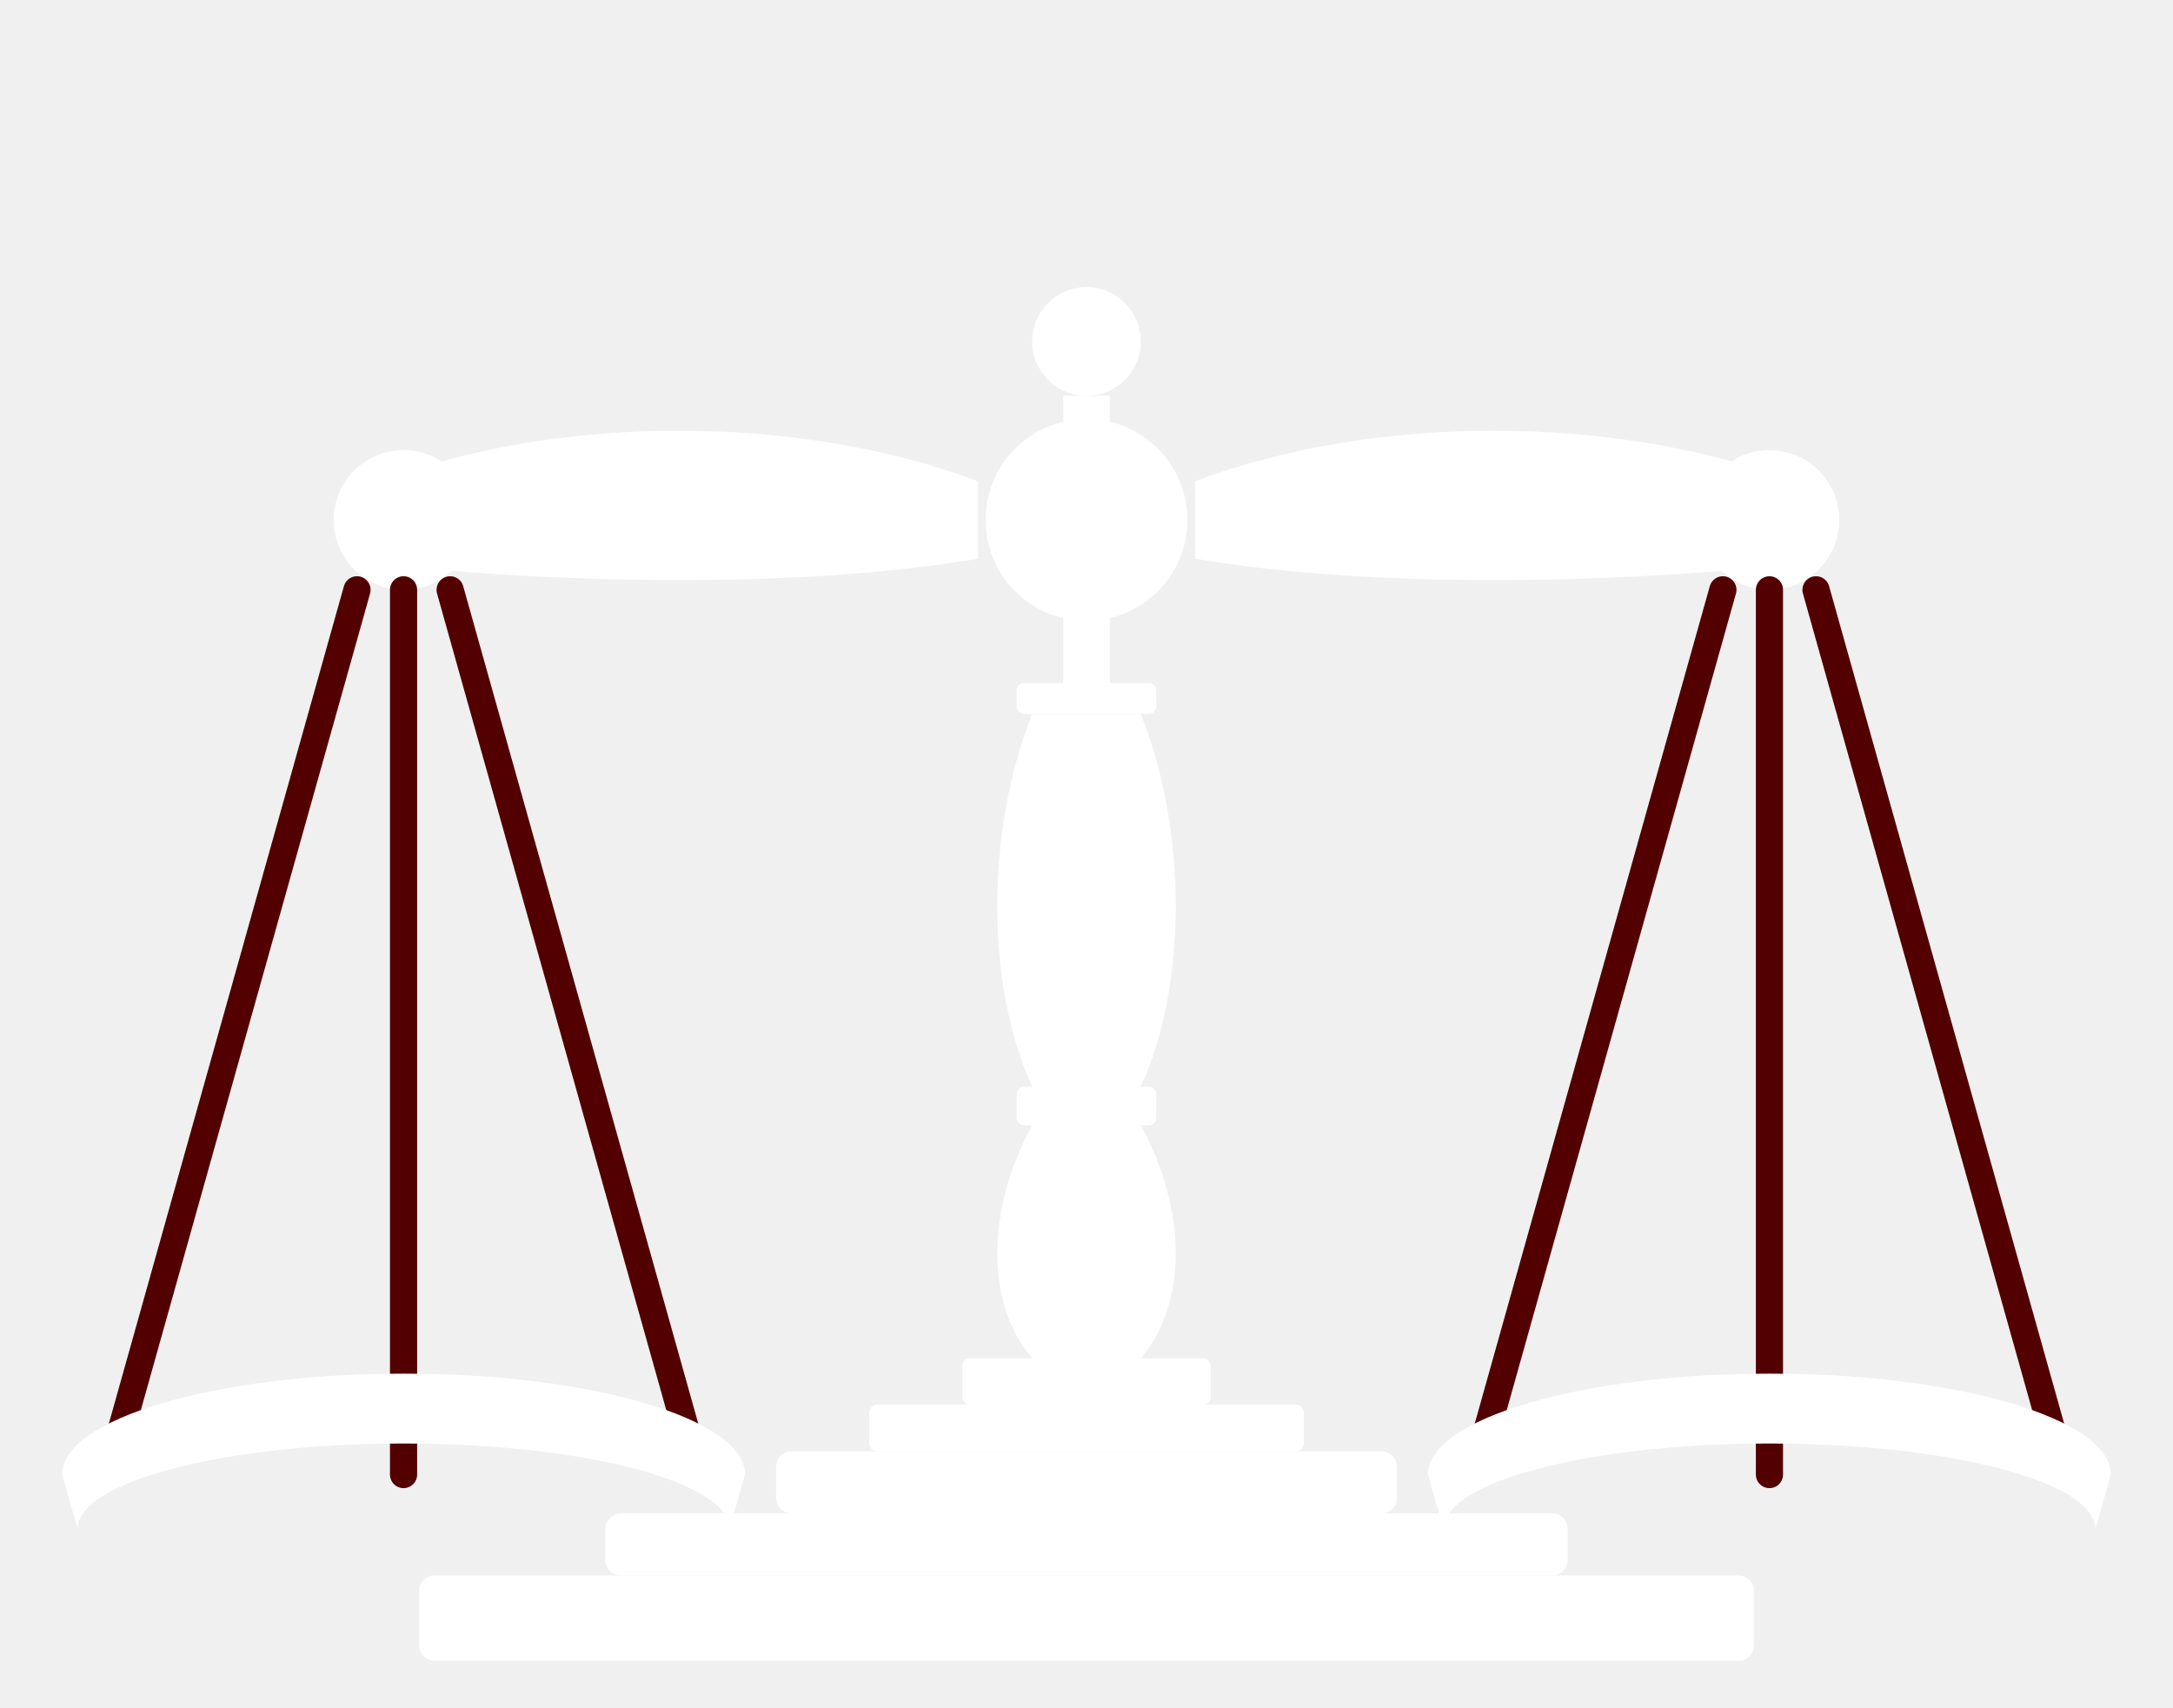
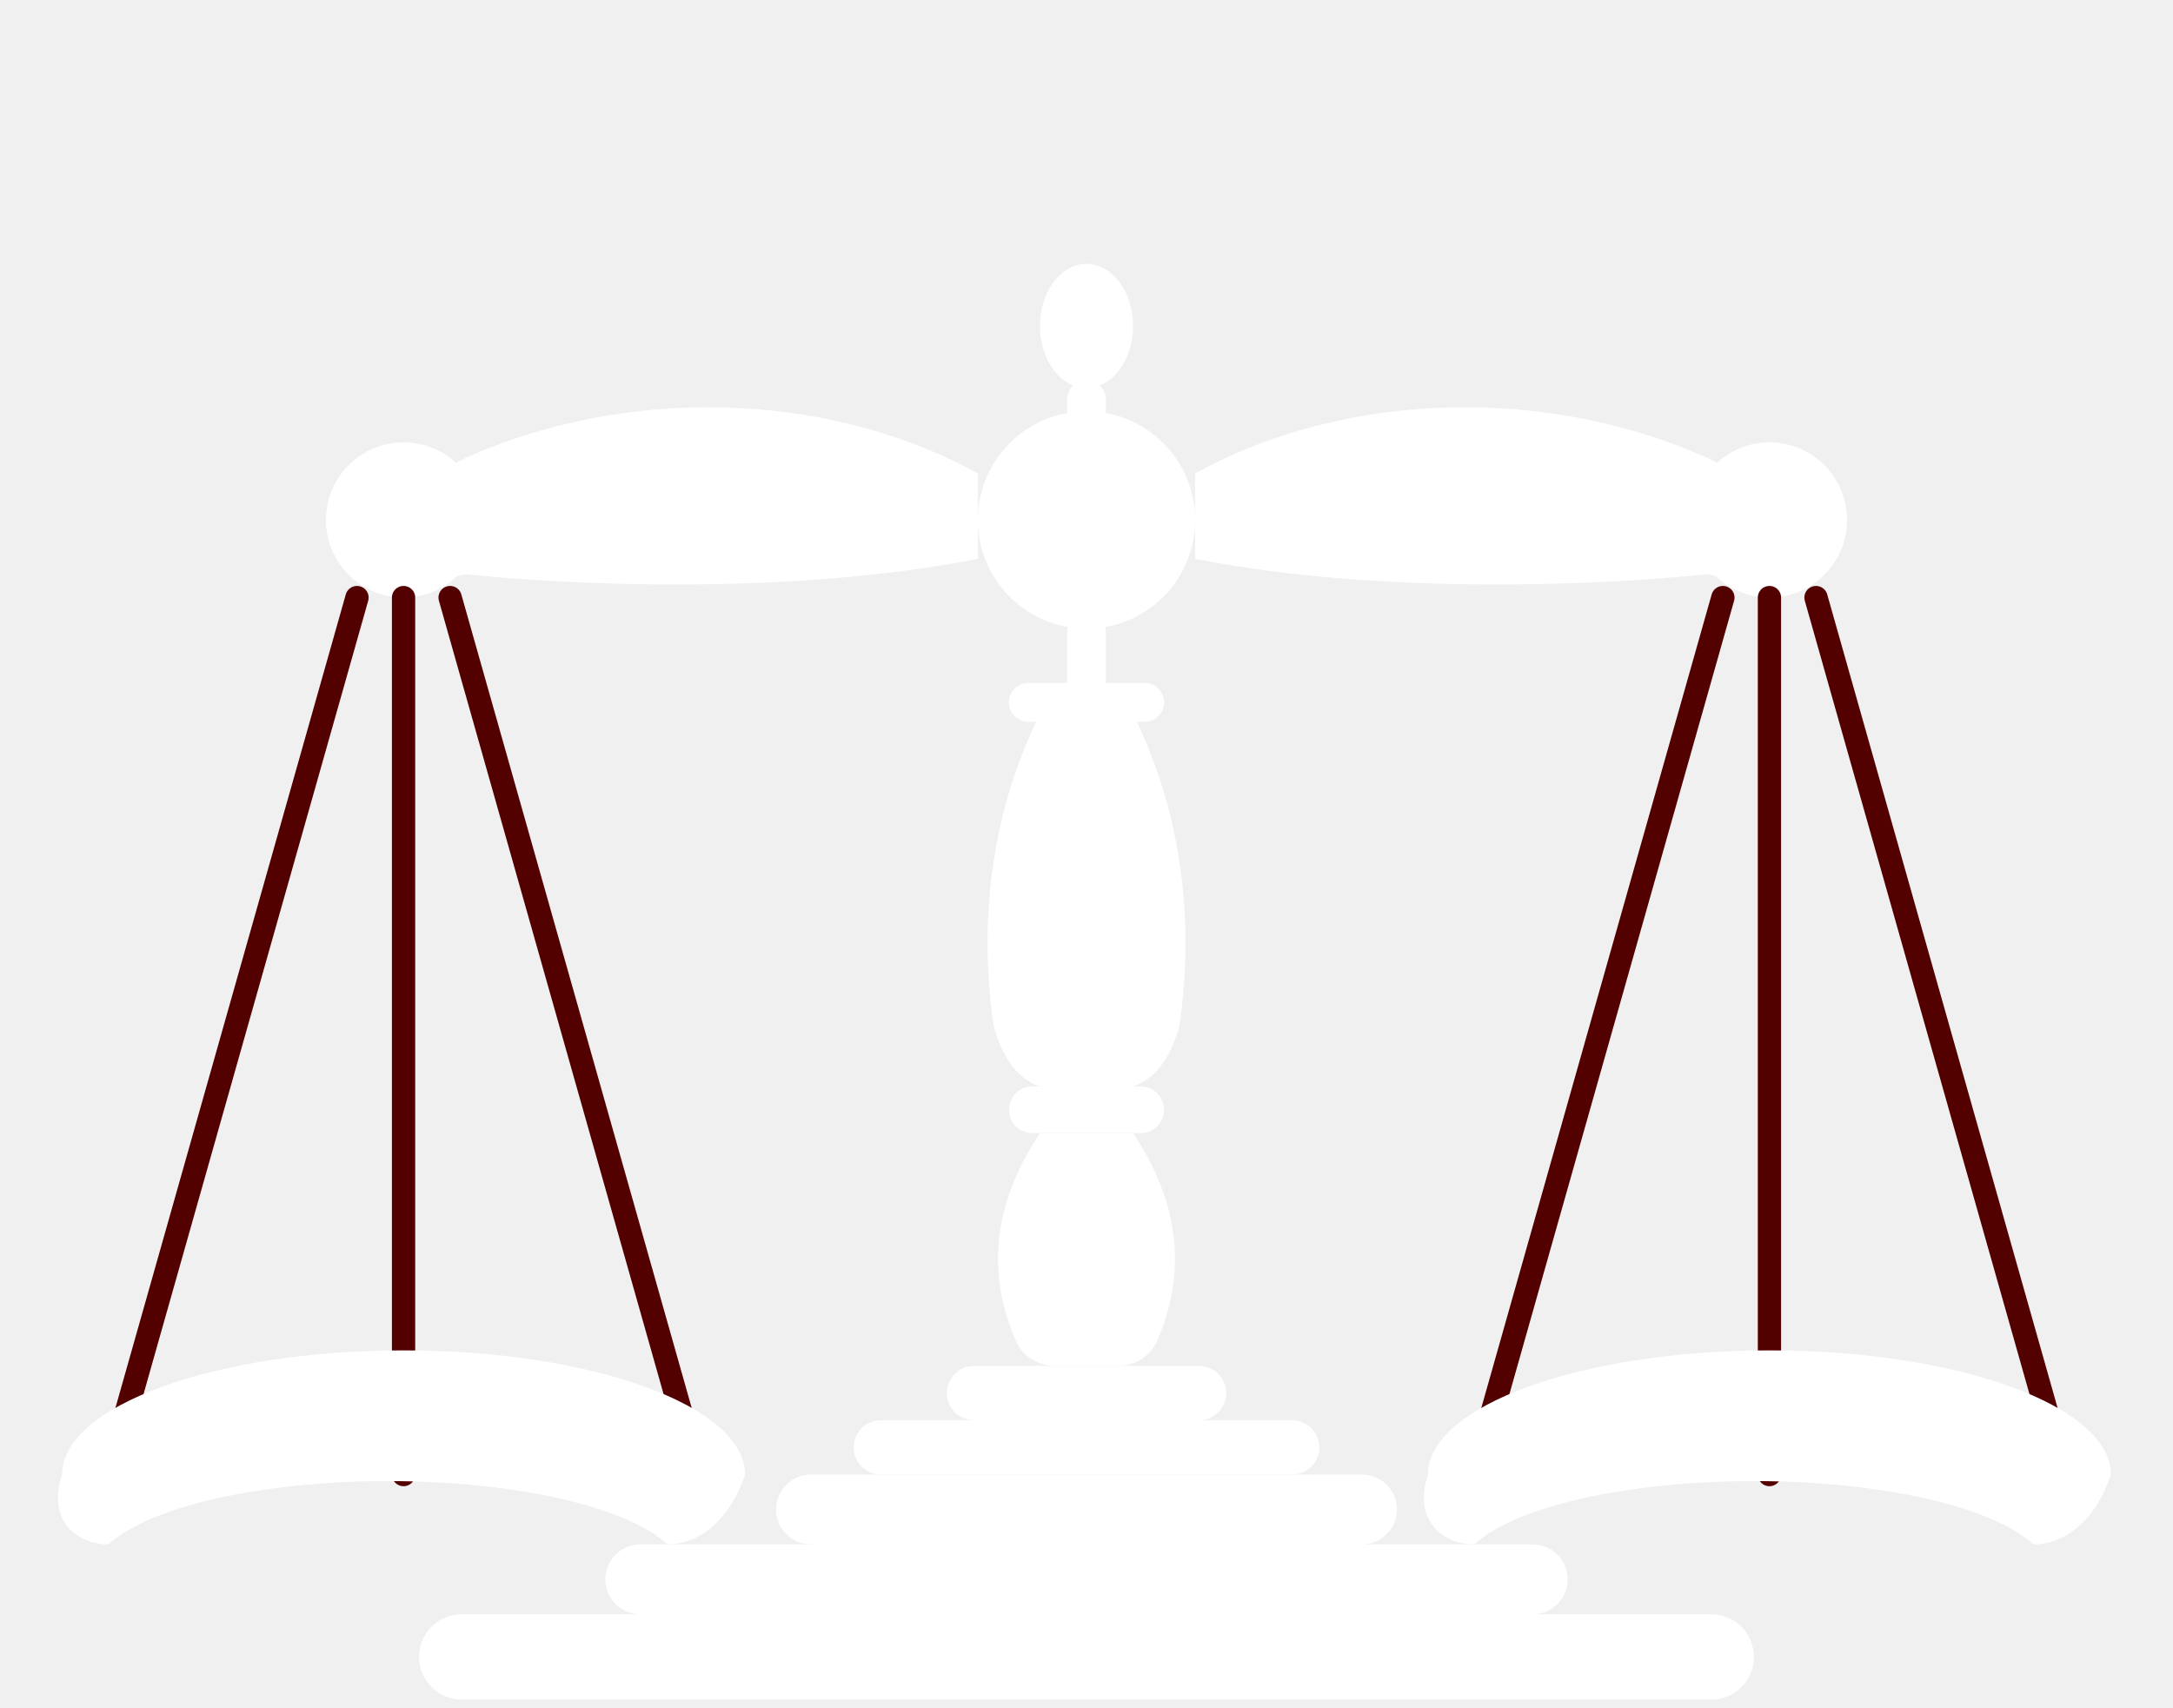
<svg xmlns="http://www.w3.org/2000/svg" viewBox="0 0 280 220" fill="none">
-   <circle cx="140" cy="44" r="7" fill="#FFFFFF" />
-   <rect x="137" y="51" width="6" height="9" fill="#FFFFFF" />
-   <rect x="131" y="59" width="18" height="4" rx="1" fill="#FFFFFF" />
-   <rect x="137" y="79" width="6" height="10" fill="#FFFFFF" />
-   <rect x="131" y="88" width="18" height="4" rx="1" fill="#FFFFFF" />
-   <path d="M 133,92 C 127,107 127,127 133,140 L 147,140 C 153,127 153,107 147,92 Z" fill="#FFFFFF" />
-   <rect x="131" y="140" width="18" height="5" rx="1" fill="#FFFFFF" />
-   <path d="M 133,145 C 127,156 127,168 133,175 L 147,175 C 153,168 153,156 147,145 Z" fill="#FFFFFF" />
-   <rect x="124" y="175" width="32" height="6" rx="1" fill="#FFFFFF" />
-   <rect x="112" y="181" width="56" height="6" rx="1" fill="#FFFFFF" />
-   <path d="M 126,62 C 102,53 72,54 52,61            L 52,73 C 72,75 102,76 126,72 Z" fill="#FFFFFF" />
-   <path d="M 154,62 C 178,53 208,54 228,61            L 228,73 C 208,75 178,76 154,72 Z" fill="#FFFFFF" />
-   <circle cx="140" cy="67" r="13" fill="#FFFFFF" />
-   <circle cx="140" cy="67" r="8" fill="#FFFFFF" />
-   <circle cx="140" cy="67" r="4" fill="#FFFFFF" />
-   <circle cx="52" cy="67" r="9" fill="#FFFFFF" />
-   <circle cx="52" cy="67" r="5" fill="#FFFFFF" />
-   <circle cx="52" cy="67" r="2.5" fill="#FFFFFF" />
-   <circle cx="228" cy="67" r="9" fill="#FFFFFF" />
-   <circle cx="228" cy="67" r="5" fill="#FFFFFF" />
-   <circle cx="228" cy="67" r="2.5" fill="#FFFFFF" />
-   <line x1="46" y1="76" x2="14" y2="190" stroke="#520000" stroke-width="3.5" stroke-linecap="round" />
-   <line x1="52" y1="76" x2="52" y2="190" stroke="#520000" stroke-width="3.5" stroke-linecap="round" />
-   <line x1="58" y1="76" x2="90" y2="190" stroke="#520000" stroke-width="3.5" stroke-linecap="round" />
-   <line x1="222" y1="76" x2="190" y2="190" stroke="#520000" stroke-width="3.5" stroke-linecap="round" />
-   <line x1="228" y1="76" x2="228" y2="190" stroke="#520000" stroke-width="3.5" stroke-linecap="round" />
-   <line x1="234" y1="76" x2="266" y2="190" stroke="#520000" stroke-width="3.5" stroke-linecap="round" />
-   <path d="M 8,190 A 44 13 0 0 1 96,190 L 94,197 A 42 11 0 0 0 10,197 Z" fill="#FFFFFF" />
-   <path d="M 184,190 A 44 13 0 0 1 272,190 L 270,197 A 42 11 0 0 0 186,197 Z" fill="#FFFFFF" />
-   <rect x="100" y="187" width="80" height="8" rx="2" fill="#FFFFFF" />
-   <rect x="78" y="195" width="124" height="8" rx="2" fill="#FFFFFF" />
-   <rect x="54" y="203" width="172" height="11" rx="2" fill="#FFFFFF" />
+   <ellipse cx="140" cy="42" rx="6" ry="8" fill="#FFFFFF" />
+   <rect x="137.5" y="49" width="5" height="10" rx="2.5" fill="#FFFFFF" />
+   <rect x="130" y="58" width="20" height="5" rx="2.5" fill="#FFFFFF" />
+   <rect x="137.5" y="79" width="5" height="13" rx="2.5" fill="#FFFFFF" />
+   <rect x="130" y="88" width="20" height="5" rx="2.5" fill="#FFFFFF" />
+   <path d="M 134,92            C 128,104 126,118 128,132            C 129,136 131,139 134,140            L 146,140            C 149,139 151,136 152,132            C 154,118 152,104 146,92            Z" fill="#FFFFFF" />
+   <rect x="130" y="140" width="20" height="6" rx="3" fill="#FFFFFF" />
+   <path d="M 134,146            C 128,155 127,164 131,173            C 132,175 134,176 136,176            L 144,176            C 146,176 148,175 149,173            C 153,164 152,155 146,146            Z" fill="#FFFFFF" />
+   <rect x="122" y="176" width="36" height="7" rx="3.5" fill="#FFFFFF" />
+   <rect x="110" y="183" width="60" height="7" rx="3.5" fill="#FFFFFF" />
+   <path d="M 126,61            C 106,50 80,50 60,59            C 56,61 53,63 52,66            L 52,73            C 53,74 56,75 60,74            C 80,76 106,76 126,72            Z" fill="#FFFFFF" />
+   <path d="M 154,61            C 174,50 200,50 220,59            C 224,61 227,63 228,66            L 228,73            C 227,74 224,75 220,74            C 200,76 174,76 154,72            Z" fill="#FFFFFF" />
+   <circle cx="140" cy="67" r="14" fill="#FFFFFF" />
+   <circle cx="140" cy="67" r="9" fill="#FFFFFF" />
+   <circle cx="140" cy="67" r="5" fill="#FFFFFF" />
+   <circle cx="52" cy="67" r="10" fill="#FFFFFF" />
+   <circle cx="52" cy="67" r="6" fill="#FFFFFF" />
+   <circle cx="52" cy="67" r="3" fill="#FFFFFF" />
+   <circle cx="228" cy="67" r="10" fill="#FFFFFF" />
+   <circle cx="228" cy="67" r="6" fill="#FFFFFF" />
+   <circle cx="228" cy="67" r="3" fill="#FFFFFF" />
+   <line x1="46" y1="77" x2="14" y2="190" stroke="#520000" stroke-width="3" stroke-linecap="round" />
+   <line x1="52" y1="77" x2="52" y2="190" stroke="#520000" stroke-width="3" stroke-linecap="round" />
+   <line x1="58" y1="77" x2="90" y2="190" stroke="#520000" stroke-width="3" stroke-linecap="round" />
+   <line x1="222" y1="77" x2="190" y2="190" stroke="#520000" stroke-width="3" stroke-linecap="round" />
+   <line x1="228" y1="77" x2="228" y2="190" stroke="#520000" stroke-width="3" stroke-linecap="round" />
+   <line x1="234" y1="77" x2="266" y2="190" stroke="#520000" stroke-width="3" stroke-linecap="round" />
+   <path d="M 8,190 A 44 16 0 0 1 96,190            C 94,196 90,199 86,199            A 38 12 0 0 0 14,199            C 10,199 6,196 8,190 Z" fill="#FFFFFF" />
+   <path d="M 184,190 A 44 16 0 0 1 272,190            C 270,196 266,199 262,199            A 38 12 0 0 0 190,199            C 186,199 182,196 184,190 Z" fill="#FFFFFF" />
+   <rect x="100" y="190" width="80" height="9" rx="4.5" fill="#FFFFFF" />
+   <rect x="78" y="199" width="124" height="9" rx="4.5" fill="#FFFFFF" />
+   <rect x="54" y="208" width="172" height="11" rx="5.5" fill="#FFFFFF" />
</svg>
